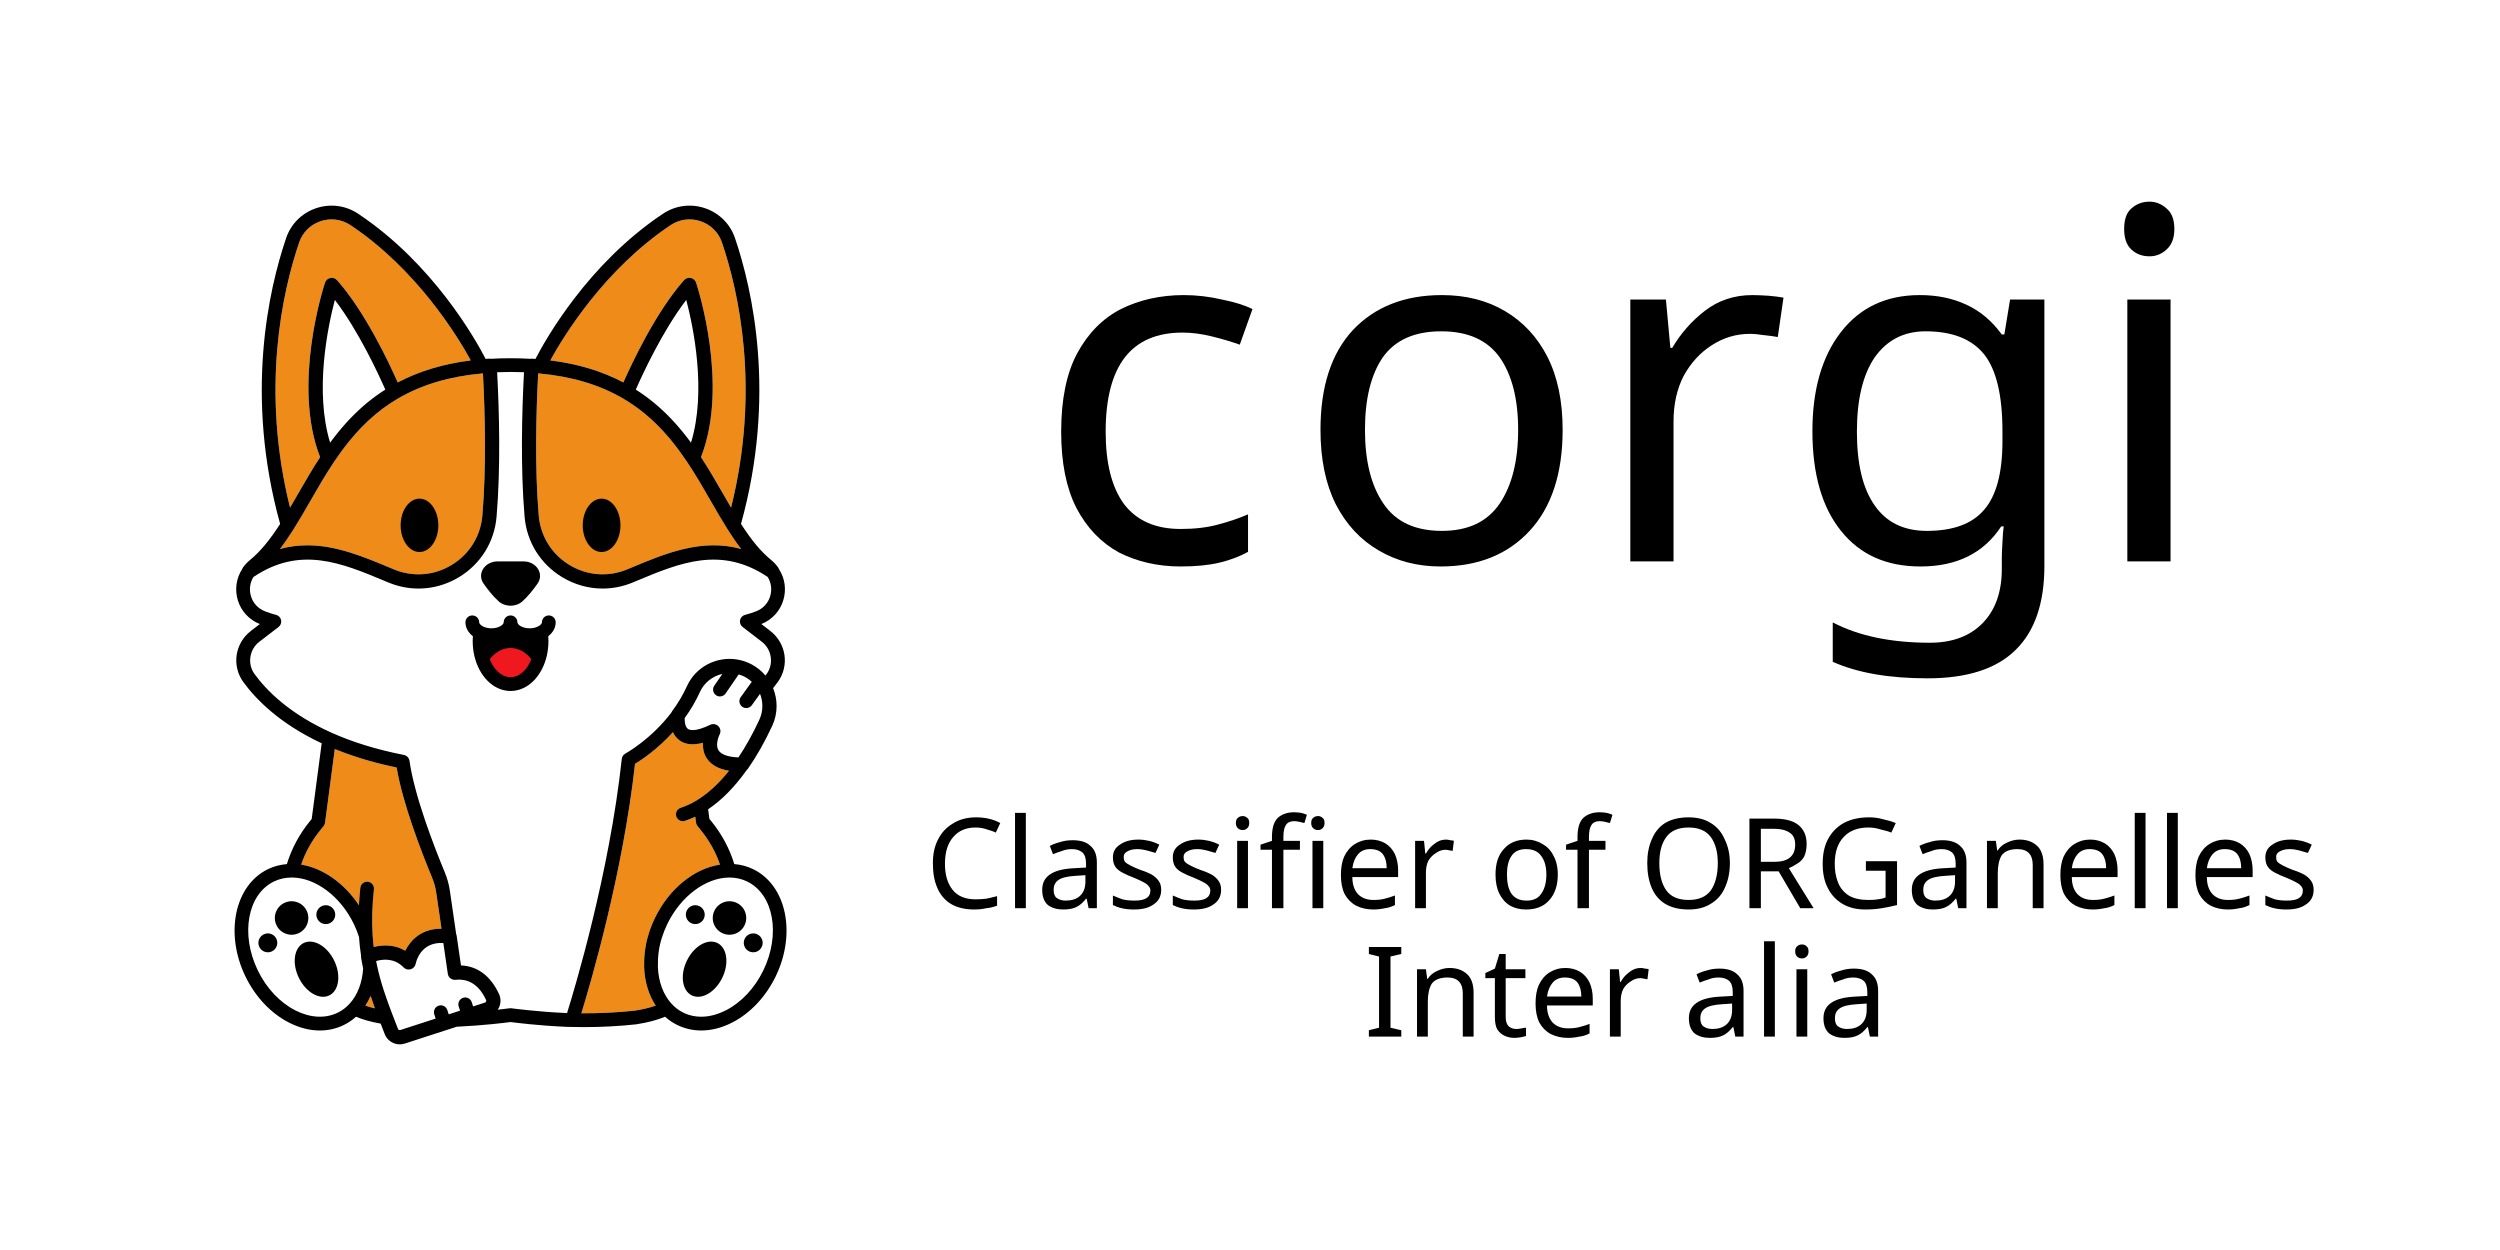
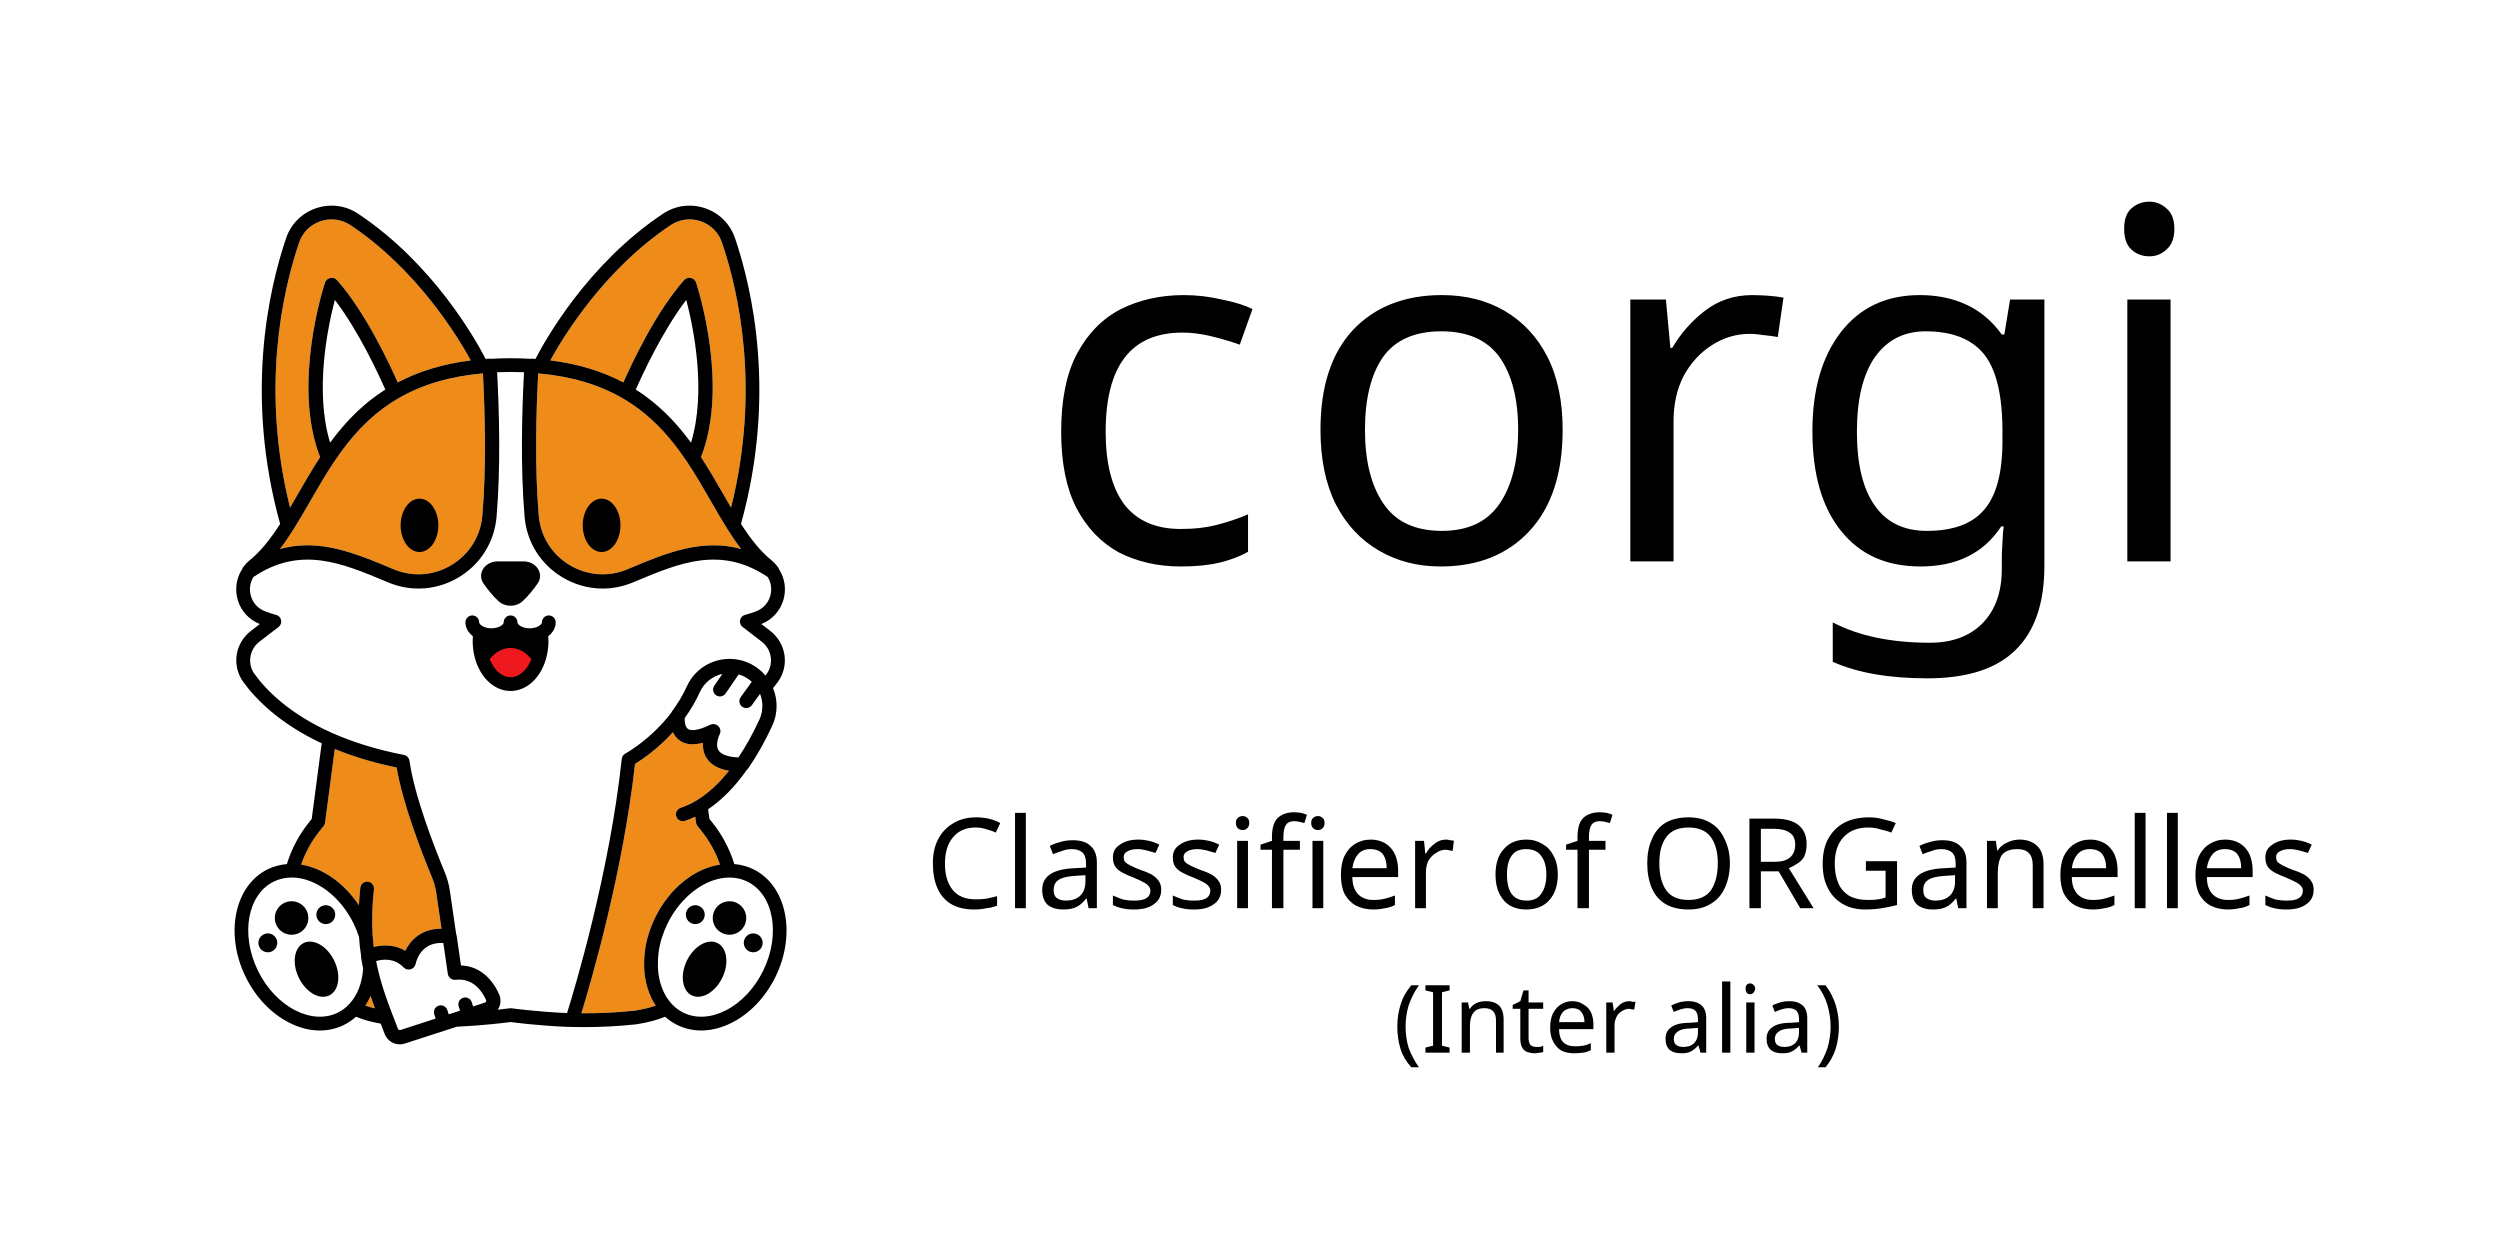
<svg xmlns="http://www.w3.org/2000/svg" width="100%" height="100%" viewBox="0 0 1280 640" version="1.1" xml:space="preserve" style="fill-rule:evenodd;clip-rule:evenodd;stroke-linejoin:round;stroke-miterlimit:2;">
  <g id="Artboard1" transform="matrix(0.874413,0,0,0.952481,0,34.4117)">
    <rect x="0" y="-36.128" width="1463.84" height="671.929" style="fill:none;" />
    <clipPath id="_clip1">
      <rect x="0" y="-36.128" width="1463.84" height="671.929" />
    </clipPath>
    <g clip-path="url(#_clip1)">
      <g transform="matrix(1.14362,0,0,1.04989,0,-36.1284)">
        <rect x="-54.385" y="-104.759" width="1416.1" height="816.066" style="fill:white;" />
      </g>
      <g transform="matrix(1.14362,0,0,1.04989,-101.321,5.79647)">
        <g>
          <g>
            <path d="M330.136,473.198C329.534,471.354 327.558,470.339 325.702,470.944C323.858,471.546 322.847,473.53 323.448,475.378L324.147,477.526L318.343,479.409L317.636,477.229C317.038,475.382 315.054,474.37 313.206,474.968C311.358,475.565 310.347,477.55 310.944,479.397L311.651,481.581L293.62,487.429C293.284,487.538 293.003,487.456 292.827,487.366C292.683,487.292 292.425,487.116 292.316,486.765C292.296,486.698 292.273,486.632 292.245,486.565L291.605,484.905C290.933,483.163 290.265,481.444 289.612,479.737C289.573,479.632 289.527,479.53 289.48,479.429C286.558,471.737 283.566,463.48 281.648,454.437C281.484,453.69 281.327,452.925 281.179,452.128C284.741,451.093 290.566,450.515 295.226,455.374C296.167,456.351 297.574,456.718 298.874,456.335C300.175,455.956 301.16,454.87 301.425,453.542C301.671,452.308 304.05,442.179 315.585,442.897L317.874,458.635C318.155,460.576 319.917,461.94 321.878,461.729C330.429,460.78 335.077,466.823 337.476,472.065C337.617,472.369 337.554,472.651 337.472,472.83C337.402,472.991 337.226,473.28 336.828,473.409L330.832,475.354L330.136,473.198Z" style="fill:white;" />
            <path d="M479.409,456.944C474.963,466.073 468.143,473.331 460.21,477.378C452.608,481.253 444.905,481.675 438.515,478.565C436.229,477.456 434.202,475.936 432.491,474.046C432.483,474.034 432.472,474.022 432.464,474.015C428.218,469.436 425.722,462.714 425.437,455.16C425.335,449.495 425.968,444.879 427.491,440.148C428.23,437.78 429.179,435.39 430.304,433.062C437.167,418.988 449.87,409.464 461.917,409.367L462.132,409.367C465.358,409.367 468.401,410.058 471.19,411.421C484.713,418 488.401,438.429 479.409,456.944L479.409,456.944Z" style="fill:white;" />
            <path d="M267.523,474.042C265.812,475.932 263.784,477.456 261.487,478.565C255.109,481.675 247.405,481.249 239.799,477.374C231.866,473.327 225.045,466.073 220.604,456.944C211.608,438.424 215.296,417.999 228.827,411.409C231.69,410.018 234.761,409.358 238.124,409.354L238.151,409.354C250.186,409.464 262.87,418.979 269.706,433.034C270.788,435.28 271.691,437.561 272.413,439.831C272.62,442.987 272.964,446.14 273.464,449.405C273.433,449.718 273.429,450.034 273.48,450.358C273.804,452.37 274.148,454.194 274.519,455.909C274.085,463.194 271.636,469.6 267.523,474.042L267.523,474.042Z" style="fill:white;" />
            <path d="M378.925,478.761C378.878,478.761 378.831,478.761 378.788,478.757C363.311,478.069 350.616,476.327 350.491,476.308C350.167,476.265 349.843,476.265 349.522,476.308C349.468,476.315 347.19,476.628 343.44,477.038C343.71,476.636 343.956,476.214 344.151,475.765C345.1,473.604 345.081,471.147 344.104,469.03C339.885,459.804 333.049,454.698 324.62,454.366L322.401,439.112C322.359,438.804 322.265,438.515 322.148,438.237L318.941,416.206C318.464,412.913 317.562,409.659 316.265,406.538C310.62,392.921 300.773,367.413 298.249,349.585C298.245,349.554 298.233,349.527 298.225,349.491C298.198,349.327 298.155,349.171 298.108,349.015C298.089,348.956 298.073,348.898 298.053,348.839C297.987,348.659 297.905,348.491 297.811,348.327C297.796,348.3 297.784,348.269 297.764,348.241C297.268,347.421 296.452,346.8 295.44,346.605C288.382,345.226 281.588,343.527 275.233,341.546C269.499,339.777 263.889,337.679 258.557,335.312C236.869,325.644 225.01,313.562 218.885,305.128C215.139,299.964 216.264,292.558 221.397,288.62L231.225,281.077C232.291,280.26 232.795,278.905 232.53,277.592C232.264,276.276 231.272,275.225 229.971,274.889C228.096,274.401 226.225,273.799 224.409,273.108C220.78,271.725 218.182,268.964 217.092,265.327C216.084,261.96 216.549,258.425 218.35,255.491C242.288,239.413 263.397,248.241 285.745,257.589L287.37,258.268C292.405,260.37 297.663,261.409 302.893,261.409C310.096,261.409 317.237,259.432 323.663,255.534C334.753,248.8 341.745,237.522 342.843,224.589C344.956,199.519 344.226,171.155 343.132,150.651C345.339,150.561 347.632,150.51 350.011,150.51C352.39,150.51 354.683,150.561 356.89,150.651C355.796,171.151 355.066,199.51 357.179,224.589C358.277,237.523 365.265,248.8 376.359,255.534C382.785,259.432 389.925,261.409 397.129,261.409C402.356,261.409 407.617,260.37 412.652,258.268L414.273,257.589C436.621,248.241 457.73,239.413 481.664,255.487C483.469,258.425 483.937,261.96 482.93,265.327C481.84,268.964 479.246,271.725 475.625,273.108C473.848,273.788 471.973,274.385 470.059,274.889C468.762,275.229 467.769,276.28 467.504,277.596C467.238,278.913 467.746,280.264 468.809,281.081L478.633,288.62C483.758,292.561 484.875,299.968 481.125,305.14C480.934,305.405 480.719,305.679 480.512,305.948C478.488,303.562 476.055,301.605 473.238,300.128C470.91,298.925 468.445,298.112 465.914,297.71C455.273,296.023 444.762,301.616 440.352,311.319C438.317,315.811 435.75,320.143 432.719,324.194C432.536,324.44 432.383,324.71 432.266,324.991C421.735,338.807 408.903,345.835 408.778,345.901C407.755,346.452 407.067,347.467 406.946,348.624C400.606,407.269 382.856,466.194 378.926,478.764L378.925,478.761Z" style="fill:white;" />
            <path d="M456.438,331.901C455.735,331.174 454.786,330.792 453.821,330.792C453.282,330.792 452.739,330.913 452.231,331.159C444.489,334.92 441.657,333.878 440.801,333.253C439.367,332.213 439.082,329.463 439.156,327.721C442.235,323.487 444.863,318.987 446.973,314.326C449.145,309.545 453.477,306.213 458.465,305.104L454.316,311.143C453.215,312.744 453.621,314.932 455.227,316.029C455.836,316.447 456.527,316.647 457.215,316.647C458.336,316.647 459.434,316.112 460.117,315.119L466.813,305.365C467.863,305.67 468.891,306.069 469.875,306.58C471.211,307.28 472.426,308.135 473.512,309.135L467.832,317.022C466.695,318.596 467.055,320.795 468.629,321.932C469.25,322.381 469.969,322.596 470.68,322.596C471.774,322.596 472.848,322.088 473.535,321.135L477.734,315.307C478.516,317.284 478.926,319.401 478.926,321.522C478.926,323.983 478.406,326.354 477.379,328.573C474.07,335.721 470.473,342.202 466.668,347.866C461.395,347.659 457.805,346.381 456.473,344.217C454.567,341.116 457.02,336.162 457.035,336.127C457.778,334.737 457.532,333.034 456.438,331.901Z" style="fill:white;" />
            <path d="M414.126,159.541C417.54,151.76 427.774,129.557 439.962,113.619C443.571,127.396 450.466,160.318 442.388,186.717C441.786,185.901 441.185,185.1 440.579,184.311C440.4,184.076 440.216,183.846 440.036,183.612C439.591,183.041 439.146,182.475 438.696,181.916C438.478,181.643 438.255,181.373 438.036,181.104C437.607,180.58 437.177,180.061 436.743,179.553C436.532,179.303 436.321,179.053 436.11,178.803C435.587,178.194 435.056,177.592 434.528,176.998C434.415,176.873 434.306,176.744 434.193,176.619C433.552,175.912 432.907,175.221 432.263,174.537C432.075,174.338 431.884,174.147 431.693,173.951C431.224,173.467 430.755,172.987 430.282,172.518C430.048,172.283 429.81,172.053 429.575,171.823C429.13,171.385 428.681,170.959 428.231,170.533C428.001,170.315 427.767,170.096 427.536,169.881C427.005,169.393 426.474,168.912 425.938,168.436C425.794,168.307 425.649,168.174 425.501,168.045C424.821,167.451 424.138,166.873 423.45,166.307C423.255,166.147 423.056,165.99 422.86,165.83C422.356,165.42 421.849,165.014 421.337,164.615C421.087,164.42 420.833,164.229 420.583,164.037C420.106,163.674 419.626,163.319 419.146,162.963C418.896,162.78 418.646,162.596 418.396,162.416C417.841,162.018 417.278,161.631 416.716,161.244C416.544,161.127 416.376,161.006 416.204,160.893C415.509,160.432 414.821,159.983 414.126,159.541L414.126,159.541Z" style="fill:white;" />
            <path d="M257.621,186.712C249.539,160.317 256.433,127.396 260.043,113.618C272.215,129.544 282.461,151.755 285.879,159.54C285.184,159.982 284.492,160.431 283.809,160.892C283.641,161.005 283.477,161.122 283.309,161.235C282.742,161.622 282.176,162.017 281.613,162.415C281.367,162.591 281.121,162.771 280.875,162.95C280.387,163.306 279.902,163.669 279.422,164.032C279.172,164.22 278.926,164.411 278.68,164.603C278.164,165.005 277.649,165.415 277.141,165.829C276.949,165.985 276.758,166.138 276.566,166.294C275.875,166.864 275.188,167.446 274.508,168.04C274.367,168.165 274.227,168.294 274.086,168.419C273.547,168.896 273.008,169.38 272.473,169.876C272.242,170.091 272.012,170.31 271.781,170.525C271.332,170.95 270.883,171.38 270.437,171.814C270.199,172.044 269.965,172.278 269.726,172.513C269.258,172.982 268.789,173.458 268.324,173.939C268.133,174.138 267.937,174.333 267.746,174.532C267.102,175.212 266.457,175.903 265.82,176.607C265.699,176.739 265.582,176.876 265.461,177.013C264.937,177.595 264.418,178.185 263.902,178.786C263.684,179.04 263.469,179.298 263.25,179.556C262.824,180.06 262.402,180.567 261.98,181.083C261.754,181.36 261.527,181.634 261.305,181.915C260.867,182.462 260.43,183.017 259.992,183.579C259.805,183.821 259.613,184.06 259.426,184.306C258.82,185.099 258.219,185.896 257.621,186.712L257.621,186.712Z" style="fill:white;" />
          </g>
          <g>
            <path d="M413.417,477.546C404.53,478.495 395.425,478.921 386.253,478.87C391.178,462.862 407.48,407.112 413.733,351.16C417.115,349.109 425.167,343.746 433.147,334.926C433.846,336.477 434.901,337.961 436.483,339.121C439.463,341.309 443.494,341.723 448.518,340.371C448.369,342.797 448.732,345.496 450.244,347.989C452.397,351.532 456.287,353.774 461.842,354.699C456.662,361.196 451.201,366.23 445.549,369.699C445.463,369.754 445.377,369.809 445.299,369.871C442.627,371.465 439.866,372.742 437.08,373.672C435.237,374.285 434.241,376.278 434.858,378.121C435.471,379.961 437.459,380.957 439.307,380.344C441.076,379.754 442.838,379.039 444.573,378.219L444.975,381.27C445.061,381.914 445.323,382.524 445.733,383.028L447.42,385.098C451.768,390.45 455.049,396.375 457.24,402.746C443.97,404.797 431.263,415.039 423.963,430C422.686,432.652 421.612,435.363 420.78,438.023C418.495,445.113 418.323,451.269 418.397,455.359C418.678,462.785 420.772,469.558 424.335,474.957C421.272,476.024 417.592,476.899 413.417,477.551L413.417,477.546Z" style="fill:rgb(239,139,24);" />
            <path d="M278.355,469.968C279.07,472.147 279.812,474.28 280.569,476.366C278.792,475.94 277.159,475.464 275.671,474.944C276.694,473.393 277.589,471.729 278.355,469.968L278.355,469.968Z" style="fill:rgb(239,139,24);" />
            <path d="M252.613,385.089L254.285,383.015C254.691,382.515 254.949,381.909 255.031,381.269L259.999,343.585C260.535,343.804 261.101,343.999 261.644,344.214C262.851,344.69 264.066,345.155 265.288,345.604C266.07,345.889 266.851,346.171 267.64,346.444C268.847,346.866 270.058,347.268 271.277,347.659C271.902,347.862 272.507,348.085 273.14,348.28C279.015,350.112 285.245,351.694 291.675,353.026C294.784,371.409 304.234,395.905 309.761,409.233C310.839,411.819 311.581,414.503 311.972,417.214L314.648,435.573C304.593,435.436 298.851,441.28 296.101,446.846C290.886,443.779 285.023,443.627 279.949,444.924C279.703,442.889 279.511,440.881 279.39,438.865C278.921,431.51 279.14,423.822 280.062,415.365C280.273,413.435 278.878,411.701 276.949,411.49C275.058,411.295 273.285,412.674 273.074,414.603C272.738,417.685 272.523,420.646 272.367,423.56C264.918,412.287 253.929,404.529 242.789,402.744C244.976,396.373 248.261,390.447 252.613,385.088L252.613,385.089Z" style="fill:rgb(239,139,24);" />
            <path d="M238.941,230.989C241.835,226.399 244.566,221.653 247.453,216.626C251.253,210.009 255.187,203.169 259.617,196.556C260.855,194.701 262.101,192.912 263.359,191.197C267.711,185.251 272.187,180.127 276.914,175.693C277.035,175.579 277.16,175.466 277.281,175.349C282,170.97 286.965,167.275 292.308,164.15C304.546,156.998 318.687,152.787 335.546,151.271C335.652,151.263 335.757,151.251 335.863,151.244C336.937,171.494 337.652,199.4 335.577,223.978C334.679,234.568 328.956,243.802 319.874,249.314C310.796,254.825 299.968,255.642 290.163,251.552L288.546,250.876C274.812,245.13 260.8,239.267 245.995,239.267C241.386,239.267 236.694,239.837 231.917,241.154C234.206,238.193 236.519,234.837 238.941,230.99L238.941,230.989Z" style="fill:rgb(239,139,24);" />
            <path d="M364.142,151.244C364.244,151.252 364.345,151.264 364.447,151.271C381.31,152.787 395.459,156.998 407.697,164.15C409.244,165.057 410.763,166.01 412.251,167.018L412.255,167.022C421.189,173.049 429.099,180.893 436.642,191.198C437.9,192.916 439.146,194.701 440.384,196.557C440.384,196.557 440.384,196.561 440.388,196.561C444.814,203.17 448.748,210.01 452.548,216.627C455.439,221.654 458.17,226.404 461.06,230.986C463.482,234.834 465.798,238.189 468.087,241.154C447.954,235.603 429.466,243.337 411.45,250.873L409.833,251.548C400.029,255.638 389.2,254.822 380.122,249.31C371.04,243.798 365.317,234.564 364.419,223.974C362.353,199.392 363.068,171.49 364.142,151.244L364.142,151.244Z" style="fill:rgb(239,139,24);" />
            <path d="M241.746,84.249C243.496,79.081 247.476,75.108 252.664,73.343C257.875,71.57 263.488,72.296 268.059,75.343C302.032,97.98 322.922,132.323 329.653,144.597C315.54,146.374 303.219,150.093 292.231,155.882C287.949,146.167 275.649,119.874 261.18,103.53C260.316,102.554 259,102.112 257.723,102.378C256.445,102.64 255.406,103.565 255,104.8C254.289,106.952 238.012,157.159 252.5,194.136C248.375,200.429 244.703,206.812 241.145,212.999C239.77,215.389 238.434,217.713 237.102,219.983C221.911,159.065 233.301,109.143 241.746,84.253L241.746,84.249Z" style="fill:rgb(239,139,24);" />
            <path d="M431.951,75.342C436.521,72.295 442.131,71.569 447.346,73.342C452.534,75.108 456.514,79.084 458.264,84.248C466.709,109.15 478.096,159.064 462.909,219.978C461.577,217.709 460.241,215.384 458.866,212.994C455.307,206.802 451.631,200.424 447.51,194.131C461.998,157.158 445.721,106.951 445.01,104.795C444.6,103.556 443.565,102.634 442.288,102.373C441.01,102.111 439.694,102.549 438.831,103.525C424.339,119.892 412.054,146.162 407.78,155.877C396.792,150.084 384.464,146.369 370.346,144.592C377.076,132.322 397.983,97.979 431.951,75.342L431.951,75.342Z" style="fill:rgb(239,139,24);" />
          </g>
          <path d="M343.87,267.91C347.226,270.965 352.776,270.965 356.132,267.91C359.011,265.289 361.648,261.988 363.855,258.812C367.3,253.855 363.23,247.5 356.612,247.5L349.999,247.5L343.39,247.504C336.773,247.504 332.702,253.86 336.148,258.816C338.355,261.992 340.987,265.289 343.87,267.91L343.87,267.91Z" style="fill-rule:nonzero;" />
          <path d="M313.03,229.04C313.03,236.583 308.706,242.696 303.374,242.696C298.038,242.696 293.718,236.583 293.718,229.04C293.718,221.497 298.038,215.38 303.374,215.38C308.706,215.38 313.03,221.497 313.03,229.04" style="fill-rule:nonzero;" />
          <path d="M406.27,229.04C406.27,236.583 401.946,242.696 396.614,242.696C391.278,242.696 386.958,236.583 386.958,229.04C386.958,221.497 391.278,215.38 396.614,215.38C401.946,215.38 406.27,221.497 406.27,229.04" style="fill-rule:nonzero;" />
          <path d="M244.12,442.87C239.12,445.304 237.991,453.284 241.601,460.698C245.206,468.112 252.183,472.151 257.183,469.717C262.183,467.284 263.311,459.304 259.702,451.89C256.097,444.475 249.12,440.441 244.12,442.87Z" style="fill-rule:nonzero;" />
          <path d="M245.6,426.33C243.53,422.072 238.397,420.299 234.139,422.373C229.881,424.443 228.108,429.576 230.182,433.834C232.252,438.092 237.385,439.865 241.643,437.791C245.901,435.721 247.674,430.588 245.6,426.33Z" style="fill-rule:nonzero;" />
          <path d="M257.52,432.72C259.922,431.552 260.922,428.658 259.754,426.255C258.586,423.853 255.692,422.853 253.29,424.021C250.887,425.189 249.887,428.083 251.055,430.486C252.223,432.888 255.118,433.888 257.52,432.72Z" style="fill-rule:nonzero;" />
          <path d="M223.62,438.46C221.218,439.628 220.218,442.522 221.386,444.925C222.554,447.327 225.448,448.327 227.85,447.159C230.253,445.991 231.253,443.097 230.085,440.694C228.917,438.288 226.022,437.288 223.62,438.46Z" style="fill-rule:nonzero;" />
          <path d="M455.88,442.87C460.876,445.304 462.005,453.284 458.4,460.698C454.79,468.112 447.813,472.151 442.813,469.717C437.817,467.288 436.688,459.304 440.294,451.89C443.903,444.475 450.88,440.441 455.88,442.87" style="fill-rule:nonzero;" />
          <path d="M465.85,422.37C461.592,420.3 456.459,422.069 454.389,426.327C452.319,430.585 454.088,435.718 458.346,437.788C462.604,439.858 467.737,438.089 469.807,433.831C471.881,429.573 470.108,424.44 465.85,422.37Z" style="fill-rule:nonzero;" />
          <path d="M442.47,432.72C444.872,433.888 447.767,432.888 448.935,430.486C450.103,428.083 449.103,425.189 446.7,424.021C444.298,422.853 441.404,423.853 440.236,426.255C439.072,428.658 440.072,431.552 442.47,432.72Z" style="fill-rule:nonzero;" />
          <path d="M469.9,440.69C468.732,443.092 469.732,445.987 472.134,447.155C474.537,448.323 477.431,447.323 478.599,444.92C479.767,442.518 478.767,439.624 476.365,438.456C473.962,437.288 471.068,438.288 469.9,440.69Z" style="fill-rule:nonzero;" />
          <path d="M369.59,275.17C367.649,275.17 366.074,276.744 366.074,278.686C366.074,279.373 365.25,280.236 364.008,280.85C362.832,281.44 361.336,281.764 359.797,281.764C356.024,281.764 353.52,279.912 353.52,278.686C353.52,276.744 351.946,275.17 350.004,275.17C348.063,275.17 346.489,276.744 346.489,278.686C346.489,279.912 343.985,281.764 340.211,281.764C338.672,281.764 337.176,281.44 335.981,280.842C334.758,280.24 333.934,279.373 333.934,278.686C333.934,276.744 332.36,275.17 330.418,275.17C328.477,275.17 326.903,276.744 326.903,278.686C326.903,281.408 328.301,283.936 330.707,285.791C330.645,286.627 330.614,287.459 330.614,288.287C330.614,293.483 331.77,298.467 333.961,302.701C333.961,302.705 333.965,302.705 333.969,302.709C337.559,309.686 343.555,313.85 350.008,313.85C356.481,313.85 362.477,309.682 366.051,302.705L366.055,302.701C366.055,302.701 366.055,302.697 366.059,302.693C366.059,302.689 366.063,302.689 366.063,302.686C366.063,302.682 366.063,302.682 366.067,302.678C368.25,298.447 369.403,293.471 369.403,288.287C369.403,287.459 369.368,286.627 369.309,285.791C371.719,283.935 373.114,281.408 373.114,278.689C373.106,276.744 371.532,275.17 369.59,275.17L369.59,275.17Z" />
          <path d="M474.27,405.1C471.231,403.612 467.969,402.764 464.555,402.471C462.118,394.545 458.208,387.209 452.879,380.651L451.817,379.35L451.164,374.413C458.145,369.714 464.777,362.983 470.91,354.331C471.156,354.128 471.375,353.893 471.563,353.624C476.012,347.245 480.195,339.847 483.997,331.636C485.469,328.452 486.215,325.054 486.215,321.531C486.215,318.402 485.587,315.281 484.411,312.394C485.266,311.339 486.09,310.289 486.829,309.265C492.887,300.91 491.173,289.394 482.923,283.05L478.399,279.577C483.891,277.39 487.985,272.949 489.661,267.347C491.29,261.906 490.474,256.175 487.45,251.484C487.341,251.164 487.185,250.856 486.982,250.574C485.982,249.168 484.798,247.902 483.474,246.824C478.22,242.512 473.412,236.762 467.99,228.308C486.181,162.663 473.927,108.538 464.927,81.998C462.466,74.744 456.884,69.166 449.615,66.689C442.311,64.201 434.459,65.228 428.053,69.494C389.58,95.131 367.854,133.963 362.76,143.83C362.159,143.783 361.553,143.74 360.948,143.701C360.627,143.682 360.311,143.709 360.002,143.771C356.862,143.584 353.514,143.482 350.006,143.482C346.502,143.482 343.155,143.584 340.022,143.768C339.709,143.705 339.393,143.678 339.069,143.697C338.459,143.736 337.846,143.779 337.237,143.826C332.143,133.955 310.432,95.127 271.956,69.49C265.554,65.225 257.698,64.205 250.397,66.685C243.127,69.162 237.545,74.74 235.085,81.994C226.085,108.537 213.831,162.662 232.022,228.314C226.589,236.787 221.784,242.537 216.569,246.818C215.261,247.881 214.077,249.139 213.054,250.545C212.843,250.838 212.683,251.154 212.565,251.483C209.538,256.193 208.726,261.917 210.355,267.35C212.034,272.951 216.136,277.397 221.632,279.58L217.108,283.052C208.843,289.392 207.124,300.907 213.186,309.271C219.585,318.076 231.709,330.517 253.299,340.634L248.19,379.38L247.147,380.677C241.823,387.228 237.912,394.556 235.475,402.482C232.045,402.779 228.799,403.615 225.744,405.103C208.732,413.384 203.588,438.025 214.275,460.037C219.385,470.529 227.314,478.92 236.603,483.654C241.865,486.338 247.216,487.685 252.365,487.685C256.627,487.685 260.748,486.76 264.556,484.904C266.877,483.783 268.998,482.346 270.877,480.635C274.373,482.119 278.533,483.279 283.51,484.166C283.939,485.287 284.373,486.408 284.814,487.545L285.424,489.119C286.123,491.185 287.572,492.869 289.525,493.865C290.717,494.471 292.002,494.779 293.295,494.779C294.162,494.779 295.033,494.642 295.881,494.361L317.244,487.435L322.423,485.756C336.306,485.103 347.54,483.681 350.001,483.353C352.513,483.685 364.177,485.162 378.489,485.799C379.486,485.834 380.443,485.861 381.384,485.869L381.454,485.869C381.458,485.869 381.466,485.873 381.47,485.873C381.474,485.873 381.478,485.869 381.485,485.869C383.544,485.92 385.599,485.947 387.657,485.947C396.579,485.947 405.493,485.474 414.321,484.525C420.232,483.611 425.212,482.291 429.126,480.631C431.013,482.35 433.126,483.779 435.435,484.896C439.247,486.756 443.372,487.678 447.638,487.678C452.786,487.678 458.138,486.33 463.4,483.646C472.685,478.912 480.615,470.525 485.728,460.025C496.419,438.025 491.275,413.384 474.271,405.107L474.27,405.1ZM456.438,331.901C455.735,331.174 454.786,330.792 453.821,330.792C453.282,330.792 452.739,330.913 452.231,331.159C444.489,334.92 441.657,333.878 440.801,333.253C439.367,332.213 439.082,329.463 439.156,327.721C442.235,323.487 444.863,318.987 446.973,314.326C449.145,309.545 453.477,306.213 458.465,305.104L454.316,311.143C453.215,312.744 453.621,314.932 455.227,316.029C455.836,316.447 456.527,316.647 457.215,316.647C458.336,316.647 459.434,316.112 460.117,315.119L466.813,305.365C467.863,305.67 468.891,306.069 469.875,306.58C471.211,307.28 472.426,308.135 473.512,309.135L467.832,317.022C466.695,318.596 467.055,320.795 468.629,321.932C469.25,322.381 469.969,322.596 470.68,322.596C471.774,322.596 472.848,322.088 473.535,321.135L477.734,315.307C478.516,317.284 478.926,319.401 478.926,321.522C478.926,323.983 478.406,326.354 477.379,328.573C474.07,335.721 470.473,342.202 466.668,347.866C461.395,347.659 457.805,346.381 456.473,344.217C454.567,341.116 457.02,336.162 457.035,336.127C457.778,334.737 457.532,333.034 456.438,331.901L456.438,331.901ZM414.126,159.541C417.54,151.76 427.774,129.557 439.962,113.619C443.571,127.396 450.466,160.318 442.388,186.717C441.786,185.901 441.185,185.1 440.579,184.311C440.4,184.076 440.216,183.846 440.036,183.612C439.591,183.041 439.146,182.475 438.696,181.916C438.478,181.643 438.255,181.373 438.036,181.104C437.607,180.58 437.177,180.061 436.743,179.553C436.532,179.303 436.321,179.053 436.11,178.803C435.587,178.194 435.056,177.592 434.528,176.998C434.415,176.873 434.306,176.744 434.193,176.619C433.552,175.912 432.907,175.221 432.263,174.537C432.075,174.338 431.884,174.147 431.693,173.951C431.224,173.467 430.755,172.987 430.282,172.518C430.048,172.283 429.81,172.053 429.575,171.823C429.13,171.385 428.681,170.959 428.231,170.533C428.001,170.315 427.767,170.096 427.536,169.881C427.005,169.393 426.474,168.912 425.938,168.436C425.794,168.307 425.649,168.174 425.501,168.045C424.821,167.451 424.138,166.873 423.45,166.307C423.255,166.147 423.056,165.99 422.86,165.83C422.356,165.42 421.849,165.014 421.337,164.615C421.087,164.42 420.833,164.229 420.583,164.037C420.106,163.674 419.626,163.319 419.146,162.963C418.896,162.78 418.646,162.596 418.396,162.416C417.841,162.018 417.278,161.631 416.716,161.244C416.544,161.127 416.376,161.006 416.204,160.893C415.509,160.432 414.821,159.983 414.126,159.541L414.126,159.541ZM364.142,151.244C364.244,151.252 364.345,151.264 364.447,151.271C381.31,152.787 395.459,156.998 407.697,164.15C409.244,165.057 410.763,166.01 412.251,167.018L412.255,167.022C421.189,173.049 429.099,180.893 436.642,191.198C437.9,192.916 439.146,194.701 440.384,196.557C440.384,196.557 440.384,196.561 440.388,196.561C444.814,203.17 448.748,210.01 452.548,216.627C455.439,221.654 458.17,226.404 461.06,230.986C463.482,234.834 465.798,238.189 468.087,241.154C447.954,235.603 429.466,243.337 411.45,250.873L409.833,251.548C400.029,255.638 389.2,254.822 380.122,249.31C371.04,243.798 365.317,234.564 364.419,223.974C362.353,199.392 363.068,171.49 364.142,151.244L364.142,151.244ZM431.951,75.342C436.521,72.295 442.131,71.569 447.346,73.342C452.534,75.108 456.514,79.084 458.264,84.248C466.709,109.15 478.096,159.064 462.909,219.978C461.577,217.709 460.241,215.384 458.866,212.994C455.307,206.802 451.631,200.424 447.51,194.131C461.998,157.158 445.721,106.951 445.01,104.795C444.6,103.556 443.565,102.634 442.288,102.373C441.01,102.111 439.694,102.549 438.831,103.525C424.339,119.892 412.054,146.162 407.78,155.877C396.792,150.084 384.464,146.369 370.346,144.592C377.076,132.322 397.983,97.979 431.951,75.342L431.951,75.342ZM257.621,186.712C249.539,160.317 256.433,127.396 260.043,113.618C272.215,129.544 282.461,151.755 285.879,159.54C285.184,159.982 284.492,160.431 283.809,160.892C283.641,161.005 283.477,161.122 283.309,161.235C282.742,161.622 282.176,162.017 281.613,162.415C281.367,162.591 281.121,162.771 280.875,162.95C280.387,163.306 279.902,163.669 279.422,164.032C279.172,164.22 278.926,164.411 278.68,164.603C278.164,165.005 277.649,165.415 277.141,165.829C276.949,165.985 276.758,166.138 276.566,166.294C275.875,166.864 275.188,167.446 274.508,168.04C274.367,168.165 274.227,168.294 274.086,168.419C273.547,168.896 273.008,169.38 272.473,169.876C272.242,170.091 272.012,170.31 271.781,170.525C271.332,170.95 270.883,171.38 270.437,171.814C270.199,172.044 269.965,172.278 269.726,172.513C269.258,172.982 268.789,173.458 268.324,173.939C268.133,174.138 267.937,174.333 267.746,174.532C267.102,175.212 266.457,175.903 265.82,176.607C265.699,176.739 265.582,176.876 265.461,177.013C264.937,177.595 264.418,178.185 263.902,178.786C263.684,179.04 263.469,179.298 263.25,179.556C262.824,180.06 262.402,180.567 261.98,181.083C261.754,181.36 261.527,181.634 261.305,181.915C260.867,182.462 260.43,183.017 259.992,183.579C259.805,183.821 259.613,184.06 259.426,184.306C258.82,185.099 258.219,185.896 257.621,186.712L257.621,186.712ZM238.941,230.989C241.835,226.399 244.566,221.653 247.453,216.626C251.253,210.009 255.187,203.169 259.617,196.556C260.855,194.701 262.101,192.912 263.359,191.197C267.711,185.251 272.187,180.127 276.914,175.693C277.035,175.579 277.16,175.466 277.281,175.349C282,170.97 286.965,167.275 292.308,164.15C304.546,156.998 318.687,152.787 335.546,151.271C335.652,151.263 335.757,151.251 335.863,151.244C336.937,171.494 337.652,199.4 335.577,223.978C334.679,234.568 328.956,243.802 319.874,249.314C310.796,254.825 299.968,255.642 290.163,251.552L288.546,250.876C274.812,245.13 260.8,239.267 245.995,239.267C241.386,239.267 236.694,239.837 231.917,241.154C234.206,238.193 236.519,234.837 238.941,230.99L238.941,230.989ZM241.746,84.249C243.496,79.081 247.476,75.108 252.664,73.343C257.875,71.57 263.488,72.296 268.059,75.343C302.032,97.98 322.922,132.323 329.653,144.597C315.54,146.374 303.219,150.093 292.231,155.882C287.949,146.167 275.649,119.874 261.18,103.53C260.316,102.554 259,102.112 257.723,102.378C256.445,102.64 255.406,103.565 255,104.8C254.289,106.952 238.012,157.159 252.5,194.136C248.375,200.429 244.703,206.812 241.145,212.999C239.77,215.389 238.434,217.713 237.102,219.983C221.911,159.065 233.301,109.143 241.746,84.253L241.746,84.249ZM252.613,385.089L254.285,383.015C254.691,382.515 254.949,381.909 255.031,381.269L259.999,343.585C260.535,343.804 261.101,343.999 261.644,344.214C262.851,344.69 264.066,345.155 265.288,345.604C266.07,345.889 266.851,346.171 267.64,346.444C268.847,346.866 270.058,347.268 271.277,347.659C271.902,347.862 272.507,348.085 273.14,348.28C279.015,350.112 285.245,351.694 291.675,353.026C294.784,371.409 304.234,395.905 309.761,409.233C310.839,411.819 311.581,414.503 311.972,417.214L314.648,435.573C304.593,435.436 298.851,441.28 296.101,446.846C290.886,443.779 285.023,443.627 279.949,444.924C279.703,442.889 279.511,440.881 279.39,438.865C278.921,431.51 279.14,423.822 280.062,415.365C280.273,413.435 278.878,411.701 276.949,411.49C275.058,411.295 273.285,412.674 273.074,414.603C272.738,417.685 272.523,420.646 272.367,423.56C264.918,412.287 253.929,404.529 242.789,402.744C244.976,396.373 248.261,390.447 252.613,385.088L252.613,385.089ZM330.136,473.198C329.534,471.354 327.558,470.339 325.702,470.944C323.858,471.546 322.847,473.53 323.448,475.378L324.147,477.526L318.343,479.409L317.636,477.229C317.038,475.382 315.054,474.37 313.206,474.968C311.358,475.565 310.347,477.55 310.944,479.397L311.651,481.581L293.62,487.429C293.284,487.538 293.003,487.456 292.827,487.366C292.683,487.292 292.425,487.116 292.316,486.765C292.296,486.698 292.273,486.632 292.245,486.565L291.605,484.905C290.933,483.163 290.265,481.444 289.612,479.737C289.573,479.632 289.527,479.53 289.48,479.429C286.558,471.737 283.566,463.48 281.648,454.437C281.484,453.69 281.327,452.925 281.179,452.128C284.741,451.093 290.566,450.515 295.226,455.374C296.167,456.351 297.574,456.718 298.874,456.335C300.175,455.956 301.16,454.87 301.425,453.542C301.671,452.308 304.05,442.179 315.585,442.897L317.874,458.635C318.155,460.576 319.917,461.94 321.878,461.729C330.429,460.78 335.077,466.823 337.476,472.065C337.617,472.369 337.554,472.651 337.472,472.83C337.402,472.991 337.226,473.28 336.828,473.409L330.832,475.354L330.136,473.198ZM267.523,474.042C265.812,475.932 263.784,477.456 261.487,478.565C255.109,481.675 247.405,481.249 239.799,477.374C231.866,473.327 225.045,466.073 220.604,456.944C211.608,438.424 215.296,417.999 228.827,411.409C231.69,410.018 234.761,409.358 238.124,409.354L238.151,409.354C250.186,409.464 262.87,418.979 269.706,433.034C270.788,435.28 271.691,437.561 272.413,439.831C272.62,442.987 272.964,446.14 273.464,449.405C273.433,449.718 273.429,450.034 273.48,450.358C273.804,452.37 274.148,454.194 274.519,455.909C274.085,463.194 271.636,469.6 267.523,474.042L267.523,474.042ZM278.355,469.968C279.07,472.147 279.812,474.28 280.569,476.366C278.792,475.94 277.159,475.464 275.671,474.944C276.694,473.393 277.589,471.729 278.355,469.968L278.355,469.968ZM378.925,478.761C378.878,478.761 378.831,478.761 378.788,478.757C363.311,478.069 350.616,476.327 350.491,476.308C350.167,476.265 349.843,476.265 349.522,476.308C349.468,476.315 347.19,476.628 343.44,477.038C343.71,476.636 343.956,476.214 344.151,475.765C345.1,473.604 345.081,471.147 344.104,469.03C339.885,459.804 333.049,454.698 324.62,454.366L322.401,439.112C322.359,438.804 322.265,438.515 322.148,438.237L318.941,416.206C318.464,412.913 317.562,409.659 316.265,406.538C310.62,392.921 300.773,367.413 298.249,349.585C298.245,349.554 298.233,349.527 298.225,349.491C298.198,349.327 298.155,349.171 298.108,349.015C298.089,348.956 298.073,348.898 298.053,348.839C297.987,348.659 297.905,348.491 297.811,348.327C297.796,348.3 297.784,348.269 297.764,348.241C297.268,347.421 296.452,346.8 295.44,346.605C288.382,345.226 281.588,343.527 275.233,341.546C269.499,339.777 263.889,337.679 258.557,335.312C236.869,325.644 225.01,313.562 218.885,305.128C215.139,299.964 216.264,292.558 221.397,288.62L231.225,281.077C232.291,280.26 232.795,278.905 232.53,277.592C232.264,276.276 231.272,275.225 229.971,274.889C228.096,274.401 226.225,273.799 224.409,273.108C220.78,271.725 218.182,268.964 217.092,265.327C216.084,261.96 216.549,258.425 218.35,255.491C242.288,239.413 263.397,248.241 285.745,257.589L287.37,258.268C292.405,260.37 297.663,261.409 302.893,261.409C310.096,261.409 317.237,259.432 323.663,255.534C334.753,248.8 341.745,237.522 342.843,224.589C344.956,199.519 344.226,171.155 343.132,150.651C345.339,150.561 347.632,150.51 350.011,150.51C352.39,150.51 354.683,150.561 356.89,150.651C355.796,171.151 355.066,199.51 357.179,224.589C358.277,237.523 365.265,248.8 376.359,255.534C382.785,259.432 389.925,261.409 397.129,261.409C402.356,261.409 407.617,260.37 412.652,258.268L414.273,257.589C436.621,248.241 457.73,239.413 481.664,255.487C483.469,258.425 483.937,261.96 482.93,265.327C481.84,268.964 479.246,271.725 475.625,273.108C473.848,273.788 471.973,274.385 470.059,274.889C468.762,275.229 467.769,276.28 467.504,277.596C467.238,278.913 467.746,280.264 468.809,281.081L478.633,288.62C483.758,292.561 484.875,299.968 481.125,305.14C480.934,305.405 480.719,305.679 480.512,305.948C478.488,303.562 476.055,301.605 473.238,300.128C470.91,298.925 468.445,298.112 465.914,297.71C455.273,296.023 444.762,301.616 440.352,311.319C438.317,315.811 435.75,320.143 432.719,324.194C432.536,324.44 432.383,324.71 432.266,324.991C421.735,338.807 408.903,345.835 408.778,345.901C407.755,346.452 407.067,347.467 406.946,348.624C400.606,407.269 382.856,466.194 378.926,478.764L378.925,478.761ZM413.417,477.546C404.53,478.495 395.425,478.921 386.253,478.87C391.178,462.862 407.48,407.112 413.733,351.16C417.115,349.109 425.167,343.746 433.147,334.926C433.846,336.477 434.901,337.961 436.483,339.121C439.463,341.309 443.494,341.723 448.518,340.371C448.369,342.797 448.732,345.496 450.244,347.989C452.397,351.532 456.287,353.774 461.842,354.699C456.662,361.196 451.201,366.23 445.549,369.699C445.463,369.754 445.377,369.809 445.299,369.871C442.627,371.465 439.866,372.742 437.08,373.672C435.237,374.285 434.241,376.278 434.858,378.121C435.471,379.961 437.459,380.957 439.307,380.344C441.076,379.754 442.838,379.039 444.573,378.219L444.975,381.27C445.061,381.914 445.323,382.524 445.733,383.028L447.42,385.098C451.768,390.45 455.049,396.375 457.24,402.746C443.97,404.797 431.263,415.039 423.963,430C422.686,432.652 421.612,435.363 420.78,438.023C418.495,445.113 418.323,451.269 418.397,455.359C418.678,462.785 420.772,469.558 424.335,474.957C421.272,476.024 417.592,476.899 413.417,477.551L413.417,477.546ZM479.409,456.944C474.963,466.073 468.143,473.331 460.21,477.378C452.608,481.253 444.905,481.675 438.515,478.565C436.229,477.456 434.202,475.936 432.491,474.046C432.483,474.034 432.472,474.022 432.464,474.015C428.218,469.436 425.722,462.714 425.437,455.16C425.335,449.495 425.968,444.879 427.491,440.148C428.23,437.78 429.179,435.39 430.304,433.062C437.167,418.988 449.87,409.464 461.917,409.367L462.132,409.367C465.358,409.367 468.401,410.058 471.19,411.421C484.713,418 488.401,438.429 479.409,456.944L479.409,456.944Z" style="fill-rule:nonzero;" />
          <path d="M359.801,299.475C359.801,299.479 359.797,299.479 359.797,299.483C357.449,304.073 353.789,306.815 350.004,306.815C346.234,306.815 342.57,304.073 340.207,299.475C340.207,299.471 340.207,299.471 340.203,299.467C339.887,298.854 339.606,298.213 339.348,297.557C342.164,294.006 345.899,291.834 350,291.834C354.101,291.834 357.836,294.01 360.652,297.557C360.394,298.213 360.113,298.854 359.796,299.467C359.8,299.471 359.8,299.475 359.8,299.475L359.801,299.475Z" style="fill:rgb(239,24,31);" />
        </g>
      </g>
      <g transform="matrix(23.8173,0,0,21.8652,-17335.4,-3497.65)">
        <text x="753.283px" y="172.112px" style="font-family:'MADETOMMY-Medium', 'MADE TOMMY';font-weight:500;font-size:12px;">c<tspan x="759.655px 766.795px 771.307px 778.783px " y="172.112px 172.112px 172.112px 172.112px ">orgi</tspan>
        </text>
      </g>
      <g transform="matrix(23.8173,0,0,21.8652,-17144.9,-3311.21)">
        <text x="742.596px" y="172.112px" style="font-family:'MADETOMMY', 'MADE TOMMY';font-size:3.073px;">Classifier of ORGanelles</text>
-         <text x="753.378px" y="175.268px" style="font-family:'MADETOMMY', 'MADE TOMMY';font-size:3.073px;">Inter alia</text>
+         <text x="754.11px" y="175.662px" style="font-family:'MADETOMMY', 'MADE TOMMY';font-size:2.305px;">(Inter alia)</text>
      </g>
    </g>
  </g>
</svg>
